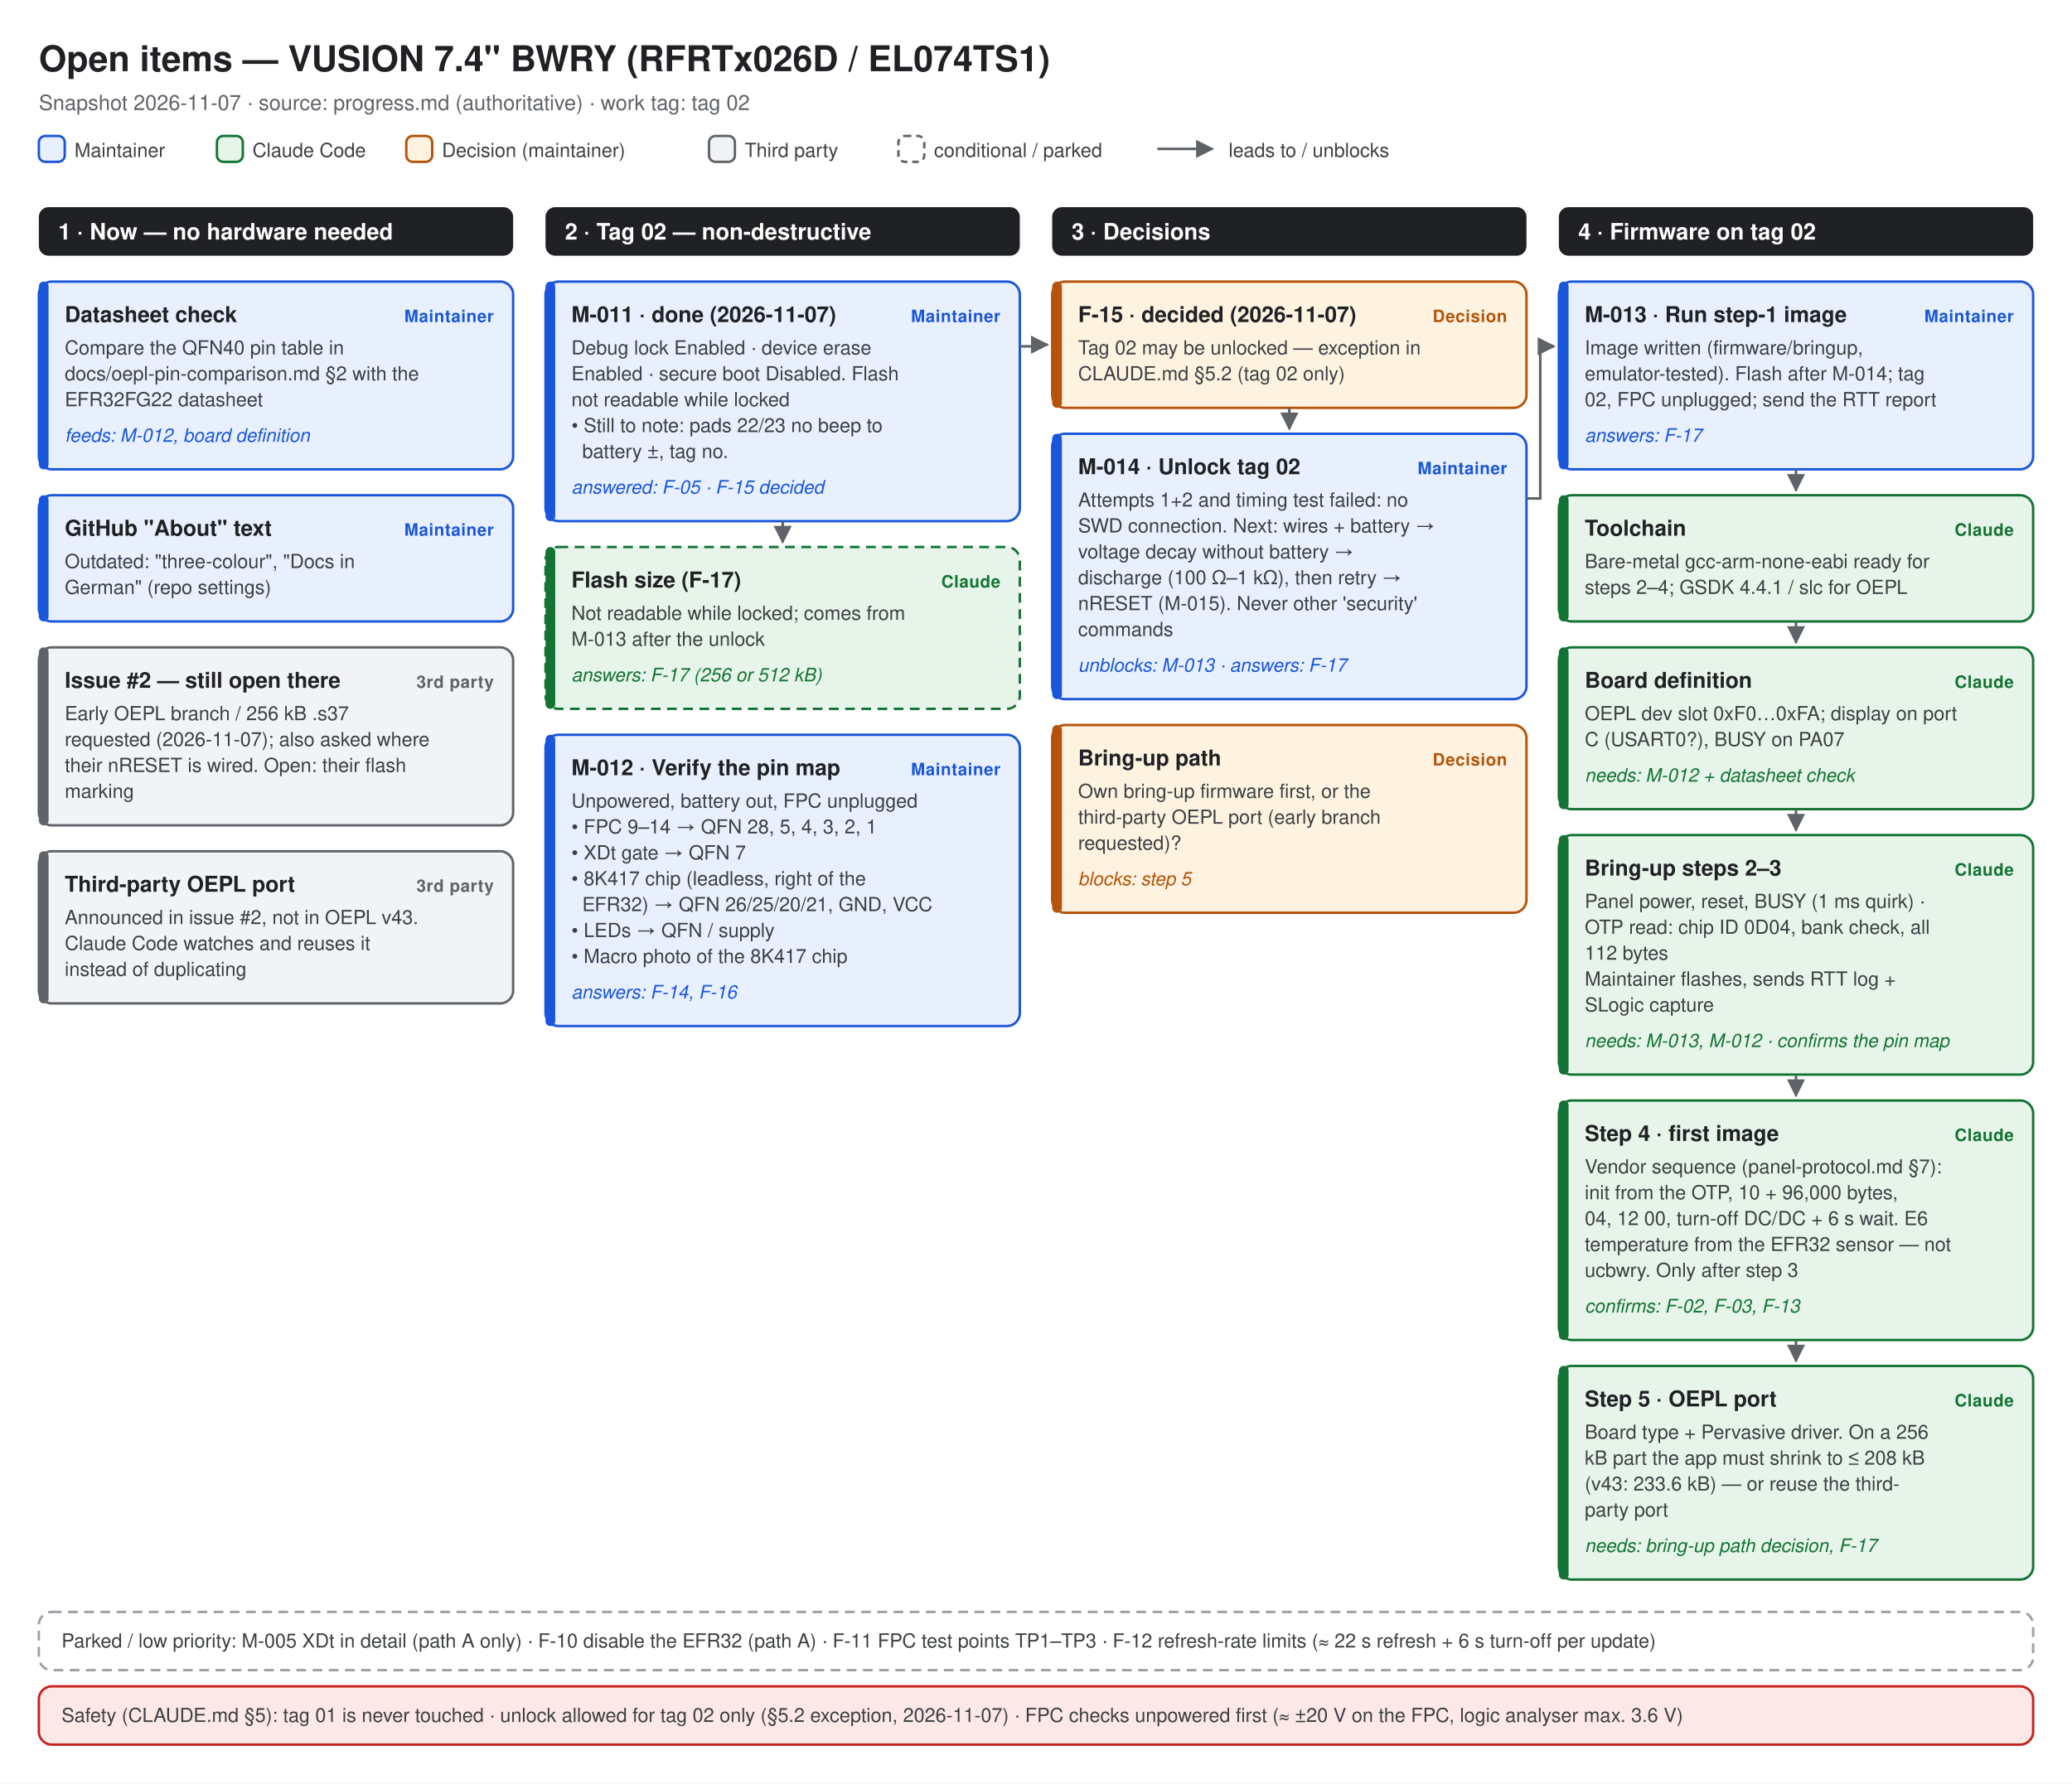
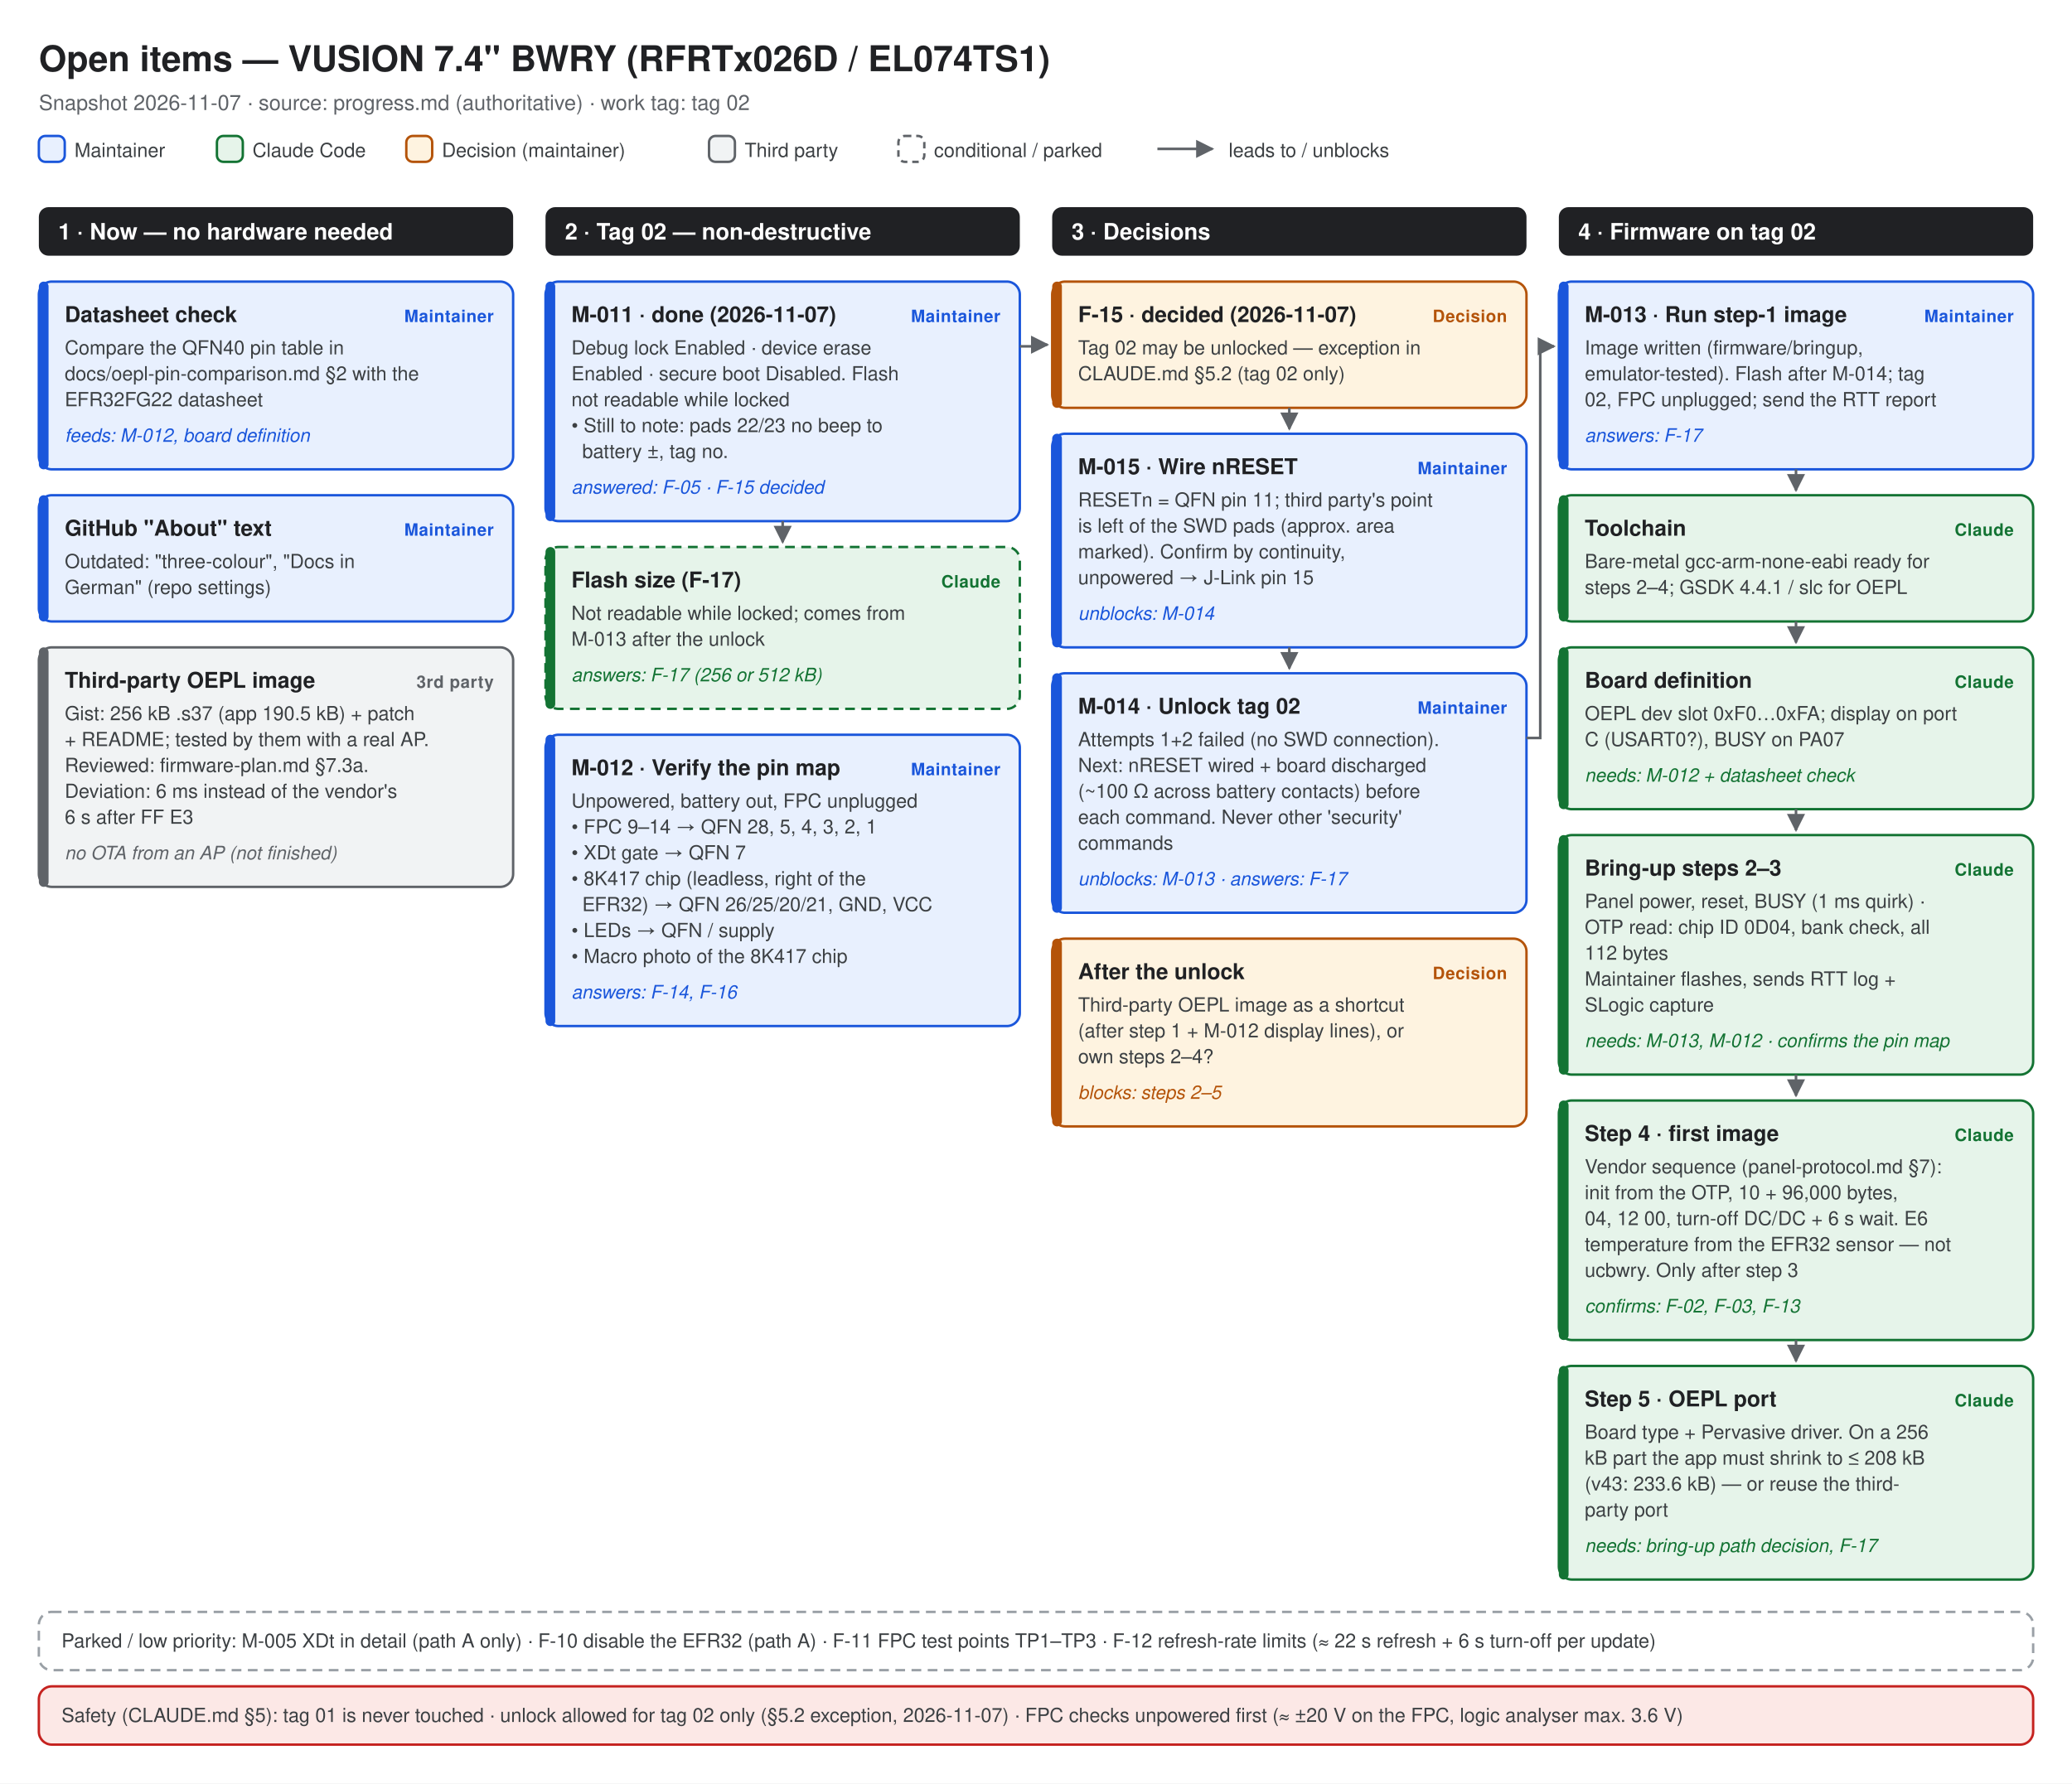
<svg xmlns="http://www.w3.org/2000/svg" width="1280" height="1102" viewBox="0 0 1280 1102" font-family="Segoe UI, Helvetica, Arial, sans-serif">
  <style>.h1{font-size:22px;font-weight:700;fill:#202124}.sub{font-size:13px;fill:#5f6368}.col{font-size:14px;font-weight:700;fill:#ffffff}.title{font-size:13.5px;font-weight:700;fill:#202124}.owner{font-size:10.5px;font-weight:700;letter-spacing:.3px}.body{font-size:12px;fill:#3c4043}.foot{font-size:11.5px;font-style:italic}.arrow{fill:none;stroke:#5f6368;stroke-width:1.6;marker-end:url(#tip)}</style>
  <defs>
    <marker id="tip" viewBox="0 0 10 10" refX="9" refY="5" markerWidth="7" markerHeight="7" orient="auto-start-reverse">
      <path d="M0,0 L10,5 L0,10 z" fill="#5f6368" />
    </marker>
  </defs>
  <rect width="1280" height="1102" fill="#ffffff" />
  <text x="24" y="44" class="h1">Open items — VUSION 7.4" BWRY (RFRTx026D / EL074TS1)</text>
  <text x="24" y="68" class="sub">Snapshot 2026-11-07 · source: progress.md (authoritative) · work tag: tag 02</text>
  <rect x="24" y="84" width="16" height="16" rx="4" fill="#e8f0fe" stroke="#1a56db" stroke-width="1.5" />
  <text x="46" y="97" class="body">Maintainer</text>
  <rect x="134" y="84" width="16" height="16" rx="4" fill="#e6f4ea" stroke="#137333" stroke-width="1.5" />
  <text x="156" y="97" class="body">Claude Code</text>
  <rect x="251" y="84" width="16" height="16" rx="4" fill="#fef3e0" stroke="#b45309" stroke-width="1.5" />
  <text x="273" y="97" class="body">Decision (maintainer)</text>
  <rect x="438" y="84" width="16" height="16" rx="4" fill="#f1f3f4" stroke="#5f6368" stroke-width="1.5" />
  <text x="460" y="97" class="body">Third party</text>
  <rect x="555" y="84" width="16" height="16" rx="4" fill="#ffffff" stroke="#5f6368" stroke-width="1.5" stroke-dasharray="4 3" />
  <text x="577" y="97" class="body">conditional / parked</text>
  <path d="M715,92 L749,92" class="arrow" />
  <text x="759" y="97" class="body">leads to / unblocks</text>
  <rect x="24" y="128" width="293" height="30" rx="6" fill="#202124" />
  <text x="36" y="148" class="col">1 · Now — no hardware needed</text>
  <rect x="24" y="174" width="293" height="116" rx="8" fill="#e8f0fe" stroke="#1a56db" stroke-width="1.5" />
  <rect x="24" y="174" width="6" height="116" rx="3" fill="#1a56db" />
  <text x="40" y="199" class="title">Datasheet check</text>
  <text x="305" y="199" class="owner" fill="#1a56db" text-anchor="end">Maintainer</text>
  <text x="40" y="219" class="body" xml:space="preserve">Compare the QFN40 pin table in</text>
  <text x="40" y="235" class="body" xml:space="preserve">docs/oepl-pin-comparison.md §2 with the</text>
  <text x="40" y="251" class="body" xml:space="preserve">EFR32FG22 datasheet</text>
  <text x="40" y="273" class="foot" fill="#1a56db">feeds: M-012, board definition</text>
  <rect x="24" y="306" width="293" height="78" rx="8" fill="#e8f0fe" stroke="#1a56db" stroke-width="1.5" />
  <rect x="24" y="306" width="6" height="78" rx="3" fill="#1a56db" />
  <text x="40" y="331" class="title">GitHub "About" text</text>
  <text x="305" y="331" class="owner" fill="#1a56db" text-anchor="end">Maintainer</text>
  <text x="40" y="351" class="body" xml:space="preserve">Outdated: "three-colour", "Docs in</text>
  <text x="40" y="367" class="body" xml:space="preserve">German" (repo settings)</text>
-   <rect x="24" y="400" width="293" height="110" rx="8" fill="#f1f3f4" stroke="#5f6368" stroke-width="1.5" />
-   <rect x="24" y="400" width="6" height="110" rx="3" fill="#5f6368" />
-   <text x="40" y="425" class="title">Issue #2 — still open there</text>
+   <rect x="24" y="400" width="293" height="148" rx="8" fill="#f1f3f4" stroke="#5f6368" stroke-width="1.5" />
+   <rect x="24" y="400" width="6" height="148" rx="3" fill="#5f6368" />
+   <text x="40" y="425" class="title">Third-party OEPL image</text>
  <text x="305" y="425" class="owner" fill="#5f6368" text-anchor="end">3rd party</text>
-   <text x="40" y="445" class="body" xml:space="preserve">Early OEPL branch / 256 kB .s37</text>
-   <text x="40" y="461" class="body" xml:space="preserve">requested (2026-11-07); also asked where</text>
-   <text x="40" y="477" class="body" xml:space="preserve">their nRESET is wired. Open: their flash</text>
-   <text x="40" y="493" class="body" xml:space="preserve">marking</text>
-   <rect x="24" y="526" width="293" height="94" rx="8" fill="#f1f3f4" stroke="#5f6368" stroke-width="1.5" />
-   <rect x="24" y="526" width="6" height="94" rx="3" fill="#5f6368" />
-   <text x="40" y="551" class="title">Third-party OEPL port</text>
-   <text x="305" y="551" class="owner" fill="#5f6368" text-anchor="end">3rd party</text>
-   <text x="40" y="571" class="body" xml:space="preserve">Announced in issue #2, not in OEPL v43.</text>
-   <text x="40" y="587" class="body" xml:space="preserve">Claude Code watches and reuses it</text>
-   <text x="40" y="603" class="body" xml:space="preserve">instead of duplicating</text>
+   <text x="40" y="445" class="body" xml:space="preserve">Gist: 256 kB .s37 (app 190.5 kB) + patch</text>
+   <text x="40" y="461" class="body" xml:space="preserve">+ README; tested by them with a real AP.</text>
+   <text x="40" y="477" class="body" xml:space="preserve">Reviewed: firmware-plan.md §7.3a.</text>
+   <text x="40" y="493" class="body" xml:space="preserve">Deviation: 6 ms instead of the vendor's</text>
+   <text x="40" y="509" class="body" xml:space="preserve">6 s after FF E3</text>
+   <text x="40" y="531" class="foot" fill="#5f6368">no OTA from an AP (not finished)</text>
  <rect x="337" y="128" width="293" height="30" rx="6" fill="#202124" />
  <text x="349" y="148" class="col">2 · Tag 02 — non-destructive</text>
  <rect x="337" y="174" width="293" height="148" rx="8" fill="#e8f0fe" stroke="#1a56db" stroke-width="1.5" />
  <rect x="337" y="174" width="6" height="148" rx="3" fill="#1a56db" />
  <text x="353" y="199" class="title">M-011 · done (2026-11-07)</text>
  <text x="618" y="199" class="owner" fill="#1a56db" text-anchor="end">Maintainer</text>
  <text x="353" y="219" class="body" xml:space="preserve">Debug lock Enabled · device erase</text>
  <text x="353" y="235" class="body" xml:space="preserve">Enabled · secure boot Disabled. Flash</text>
  <text x="353" y="251" class="body" xml:space="preserve">not readable while locked</text>
  <text x="353" y="267" class="body" xml:space="preserve">• Still to note: pads 22/23 no beep to</text>
  <text x="353" y="283" class="body" xml:space="preserve">  battery ±, tag no.</text>
  <text x="353" y="305" class="foot" fill="#1a56db">answered: F-05 · F-15 decided</text>
  <rect x="337" y="338" width="293" height="100" rx="8" fill="#e6f4ea" stroke="#137333" stroke-width="1.5" stroke-dasharray="6 4" />
  <rect x="337" y="338" width="6" height="100" rx="3" fill="#137333" />
  <text x="353" y="363" class="title">Flash size (F-17)</text>
  <text x="618" y="363" class="owner" fill="#137333" text-anchor="end">Claude</text>
  <text x="353" y="383" class="body" xml:space="preserve">Not readable while locked; comes from</text>
  <text x="353" y="399" class="body" xml:space="preserve">M-013 after the unlock</text>
  <text x="353" y="421" class="foot" fill="#137333">answers: F-17 (256 or 512 kB)</text>
  <rect x="337" y="454" width="293" height="180" rx="8" fill="#e8f0fe" stroke="#1a56db" stroke-width="1.5" />
  <rect x="337" y="454" width="6" height="180" rx="3" fill="#1a56db" />
  <text x="353" y="479" class="title">M-012 · Verify the pin map</text>
  <text x="618" y="479" class="owner" fill="#1a56db" text-anchor="end">Maintainer</text>
  <text x="353" y="499" class="body" xml:space="preserve">Unpowered, battery out, FPC unplugged</text>
  <text x="353" y="515" class="body" xml:space="preserve">• FPC 9–14 → QFN 28, 5, 4, 3, 2, 1</text>
  <text x="353" y="531" class="body" xml:space="preserve">• XDt gate → QFN 7</text>
  <text x="353" y="547" class="body" xml:space="preserve">• 8K417 chip (leadless, right of the</text>
  <text x="353" y="563" class="body" xml:space="preserve">  EFR32) → QFN 26/25/20/21, GND, VCC</text>
  <text x="353" y="579" class="body" xml:space="preserve">• LEDs → QFN / supply</text>
  <text x="353" y="595" class="body" xml:space="preserve">• Macro photo of the 8K417 chip</text>
  <text x="353" y="617" class="foot" fill="#1a56db">answers: F-14, F-16</text>
  <rect x="650" y="128" width="293" height="30" rx="6" fill="#202124" />
  <text x="662" y="148" class="col">3 · Decisions</text>
  <rect x="650" y="174" width="293" height="78" rx="8" fill="#fef3e0" stroke="#b45309" stroke-width="1.5" />
  <rect x="650" y="174" width="6" height="78" rx="3" fill="#b45309" />
  <text x="666" y="199" class="title">F-15 · decided (2026-11-07)</text>
  <text x="931" y="199" class="owner" fill="#b45309" text-anchor="end">Decision</text>
  <text x="666" y="219" class="body" xml:space="preserve">Tag 02 may be unlocked — exception in</text>
  <text x="666" y="235" class="body" xml:space="preserve">CLAUDE.md §5.2 (tag 02 only)</text>
-   <rect x="650" y="268" width="293" height="164" rx="8" fill="#e8f0fe" stroke="#1a56db" stroke-width="1.5" />
-   <rect x="650" y="268" width="6" height="164" rx="3" fill="#1a56db" />
-   <text x="666" y="293" class="title">M-014 · Unlock tag 02</text>
+   <rect x="650" y="268" width="293" height="132" rx="8" fill="#e8f0fe" stroke="#1a56db" stroke-width="1.5" />
+   <rect x="650" y="268" width="6" height="132" rx="3" fill="#1a56db" />
+   <text x="666" y="293" class="title">M-015 · Wire nRESET</text>
  <text x="931" y="293" class="owner" fill="#1a56db" text-anchor="end">Maintainer</text>
-   <text x="666" y="313" class="body" xml:space="preserve">Attempts 1+2 and timing test failed: no</text>
-   <text x="666" y="329" class="body" xml:space="preserve">SWD connection. Next: wires + battery →</text>
-   <text x="666" y="345" class="body" xml:space="preserve">voltage decay without battery →</text>
-   <text x="666" y="361" class="body" xml:space="preserve">discharge (100 Ω–1 kΩ), then retry →</text>
-   <text x="666" y="377" class="body" xml:space="preserve">nRESET (M-015). Never other 'security'</text>
-   <text x="666" y="393" class="body" xml:space="preserve">commands</text>
-   <text x="666" y="415" class="foot" fill="#1a56db">unblocks: M-013 · answers: F-17</text>
-   <rect x="650" y="448" width="293" height="116" rx="8" fill="#fef3e0" stroke="#b45309" stroke-width="1.5" />
-   <rect x="650" y="448" width="6" height="116" rx="3" fill="#b45309" />
-   <text x="666" y="473" class="title">Bring-up path</text>
-   <text x="931" y="473" class="owner" fill="#b45309" text-anchor="end">Decision</text>
-   <text x="666" y="493" class="body" xml:space="preserve">Own bring-up firmware first, or the</text>
-   <text x="666" y="509" class="body" xml:space="preserve">third-party OEPL port (early branch</text>
-   <text x="666" y="525" class="body" xml:space="preserve">requested)?</text>
-   <text x="666" y="547" class="foot" fill="#b45309">blocks: step 5</text>
+   <text x="666" y="313" class="body" xml:space="preserve">RESETn = QFN pin 11; third party's point</text>
+   <text x="666" y="329" class="body" xml:space="preserve">is left of the SWD pads (approx. area</text>
+   <text x="666" y="345" class="body" xml:space="preserve">marked). Confirm by continuity,</text>
+   <text x="666" y="361" class="body" xml:space="preserve">unpowered → J-Link pin 15</text>
+   <text x="666" y="383" class="foot" fill="#1a56db">unblocks: M-014</text>
+   <rect x="650" y="416" width="293" height="148" rx="8" fill="#e8f0fe" stroke="#1a56db" stroke-width="1.5" />
+   <rect x="650" y="416" width="6" height="148" rx="3" fill="#1a56db" />
+   <text x="666" y="441" class="title">M-014 · Unlock tag 02</text>
+   <text x="931" y="441" class="owner" fill="#1a56db" text-anchor="end">Maintainer</text>
+   <text x="666" y="461" class="body" xml:space="preserve">Attempts 1+2 failed (no SWD connection).</text>
+   <text x="666" y="477" class="body" xml:space="preserve">Next: nRESET wired + board discharged</text>
+   <text x="666" y="493" class="body" xml:space="preserve">(~100 Ω across battery contacts) before</text>
+   <text x="666" y="509" class="body" xml:space="preserve">each command. Never other 'security'</text>
+   <text x="666" y="525" class="body" xml:space="preserve">commands</text>
+   <text x="666" y="547" class="foot" fill="#1a56db">unblocks: M-013 · answers: F-17</text>
+   <rect x="650" y="580" width="293" height="116" rx="8" fill="#fef3e0" stroke="#b45309" stroke-width="1.5" />
+   <rect x="650" y="580" width="6" height="116" rx="3" fill="#b45309" />
+   <text x="666" y="605" class="title">After the unlock</text>
+   <text x="931" y="605" class="owner" fill="#b45309" text-anchor="end">Decision</text>
+   <text x="666" y="625" class="body" xml:space="preserve">Third-party OEPL image as a shortcut</text>
+   <text x="666" y="641" class="body" xml:space="preserve">(after step 1 + M-012 display lines), or</text>
+   <text x="666" y="657" class="body" xml:space="preserve">own steps 2–4?</text>
+   <text x="666" y="679" class="foot" fill="#b45309">blocks: steps 2–5</text>
  <rect x="963" y="128" width="293" height="30" rx="6" fill="#202124" />
  <text x="975" y="148" class="col">4 · Firmware on tag 02</text>
  <rect x="963" y="174" width="293" height="116" rx="8" fill="#e8f0fe" stroke="#1a56db" stroke-width="1.5" />
  <rect x="963" y="174" width="6" height="116" rx="3" fill="#1a56db" />
  <text x="979" y="199" class="title">M-013 · Run step-1 image</text>
  <text x="1244" y="199" class="owner" fill="#1a56db" text-anchor="end">Maintainer</text>
  <text x="979" y="219" class="body" xml:space="preserve">Image written (firmware/bringup,</text>
  <text x="979" y="235" class="body" xml:space="preserve">emulator-tested). Flash after M-014; tag</text>
  <text x="979" y="251" class="body" xml:space="preserve">02, FPC unplugged; send the RTT report</text>
  <text x="979" y="273" class="foot" fill="#1a56db">answers: F-17</text>
  <rect x="963" y="306" width="293" height="78" rx="8" fill="#e6f4ea" stroke="#137333" stroke-width="1.5" />
  <rect x="963" y="306" width="6" height="78" rx="3" fill="#137333" />
  <text x="979" y="331" class="title">Toolchain</text>
  <text x="1244" y="331" class="owner" fill="#137333" text-anchor="end">Claude</text>
  <text x="979" y="351" class="body" xml:space="preserve">Bare-metal gcc-arm-none-eabi ready for</text>
  <text x="979" y="367" class="body" xml:space="preserve">steps 2–4; GSDK 4.4.1 / slc for OEPL</text>
  <rect x="963" y="400" width="293" height="100" rx="8" fill="#e6f4ea" stroke="#137333" stroke-width="1.5" />
  <rect x="963" y="400" width="6" height="100" rx="3" fill="#137333" />
  <text x="979" y="425" class="title">Board definition</text>
  <text x="1244" y="425" class="owner" fill="#137333" text-anchor="end">Claude</text>
  <text x="979" y="445" class="body" xml:space="preserve">OEPL dev slot 0xF0…0xFA; display on port</text>
  <text x="979" y="461" class="body" xml:space="preserve">C (USART0?), BUSY on PA07</text>
  <text x="979" y="483" class="foot" fill="#137333">needs: M-012 + datasheet check</text>
  <rect x="963" y="516" width="293" height="148" rx="8" fill="#e6f4ea" stroke="#137333" stroke-width="1.5" />
  <rect x="963" y="516" width="6" height="148" rx="3" fill="#137333" />
  <text x="979" y="541" class="title">Bring-up steps 2–3</text>
  <text x="1244" y="541" class="owner" fill="#137333" text-anchor="end">Claude</text>
  <text x="979" y="561" class="body" xml:space="preserve">Panel power, reset, BUSY (1 ms quirk) ·</text>
  <text x="979" y="577" class="body" xml:space="preserve">OTP read: chip ID 0D04, bank check, all</text>
  <text x="979" y="593" class="body" xml:space="preserve">112 bytes</text>
  <text x="979" y="609" class="body" xml:space="preserve">Maintainer flashes, sends RTT log +</text>
  <text x="979" y="625" class="body" xml:space="preserve">SLogic capture</text>
  <text x="979" y="647" class="foot" fill="#137333">needs: M-013, M-012 · confirms the pin map</text>
  <rect x="963" y="680" width="293" height="148" rx="8" fill="#e6f4ea" stroke="#137333" stroke-width="1.5" />
  <rect x="963" y="680" width="6" height="148" rx="3" fill="#137333" />
  <text x="979" y="705" class="title">Step 4 · first image</text>
  <text x="1244" y="705" class="owner" fill="#137333" text-anchor="end">Claude</text>
  <text x="979" y="725" class="body" xml:space="preserve">Vendor sequence (panel-protocol.md §7):</text>
  <text x="979" y="741" class="body" xml:space="preserve">init from the OTP, 10 + 96,000 bytes,</text>
  <text x="979" y="757" class="body" xml:space="preserve">04, 12 00, turn-off DC/DC + 6 s wait. E6</text>
  <text x="979" y="773" class="body" xml:space="preserve">temperature from the EFR32 sensor — not</text>
  <text x="979" y="789" class="body" xml:space="preserve">ucbwry. Only after step 3</text>
  <text x="979" y="811" class="foot" fill="#137333">confirms: F-02, F-03, F-13</text>
  <rect x="963" y="844" width="293" height="132" rx="8" fill="#e6f4ea" stroke="#137333" stroke-width="1.5" />
  <rect x="963" y="844" width="6" height="132" rx="3" fill="#137333" />
  <text x="979" y="869" class="title">Step 5 · OEPL port</text>
  <text x="1244" y="869" class="owner" fill="#137333" text-anchor="end">Claude</text>
  <text x="979" y="889" class="body" xml:space="preserve">Board type + Pervasive driver. On a 256</text>
  <text x="979" y="905" class="body" xml:space="preserve">kB part the app must shrink to ≤ 208 kB</text>
  <text x="979" y="921" class="body" xml:space="preserve">(v43: 233.6 kB) — or reuse the third-</text>
  <text x="979" y="937" class="body" xml:space="preserve">party port</text>
  <text x="979" y="959" class="foot" fill="#137333">needs: bring-up path decision, F-17</text>
  <path d="M483.5,322 L483.5,335" class="arrow" />
  <path d="M630,214 L638.5,214 L638.5,213.0 L647,213.0" class="arrow" />
  <path d="M796.5,252 L796.5,265" class="arrow" />
-   <path d="M943,308 L951.5,308 L951.5,214 L960,214" class="arrow" />
+   <path d="M796.5,400 L796.5,413" class="arrow" />
+   <path d="M943,456 L951.5,456 L951.5,214 L960,214" class="arrow" />
  <path d="M1109.5,290 L1109.5,303" class="arrow" />
  <path d="M1109.5,384 L1109.5,397" class="arrow" />
  <path d="M1109.5,500 L1109.5,513" class="arrow" />
  <path d="M1109.5,664 L1109.5,677" class="arrow" />
  <path d="M1109.5,828 L1109.5,841" class="arrow" />
  <rect x="24" y="996" width="1232" height="36" rx="8" fill="#ffffff" stroke="#9aa0a6" stroke-width="1.5" stroke-dasharray="6 4" />
  <text x="38" y="1018" class="body">Parked / low priority: M-005 XDt in detail (path A only) · F-10 disable the EFR32 (path A) · F-11 FPC test points TP1–TP3 · F-12 refresh-rate limits (≈ 22 s refresh + 6 s turn-off per update)</text>
  <rect x="24" y="1042" width="1232" height="36" rx="8" fill="#fce8e6" stroke="#c5221f" stroke-width="1.5" />
  <text x="38" y="1064" class="body">Safety (CLAUDE.md §5): tag 01 is never touched · unlock allowed for tag 02 only (§5.2 exception, 2026-11-07) · FPC checks unpowered first (≈ ±20 V on the FPC, logic analyser max. 3.6 V)</text>
</svg>
